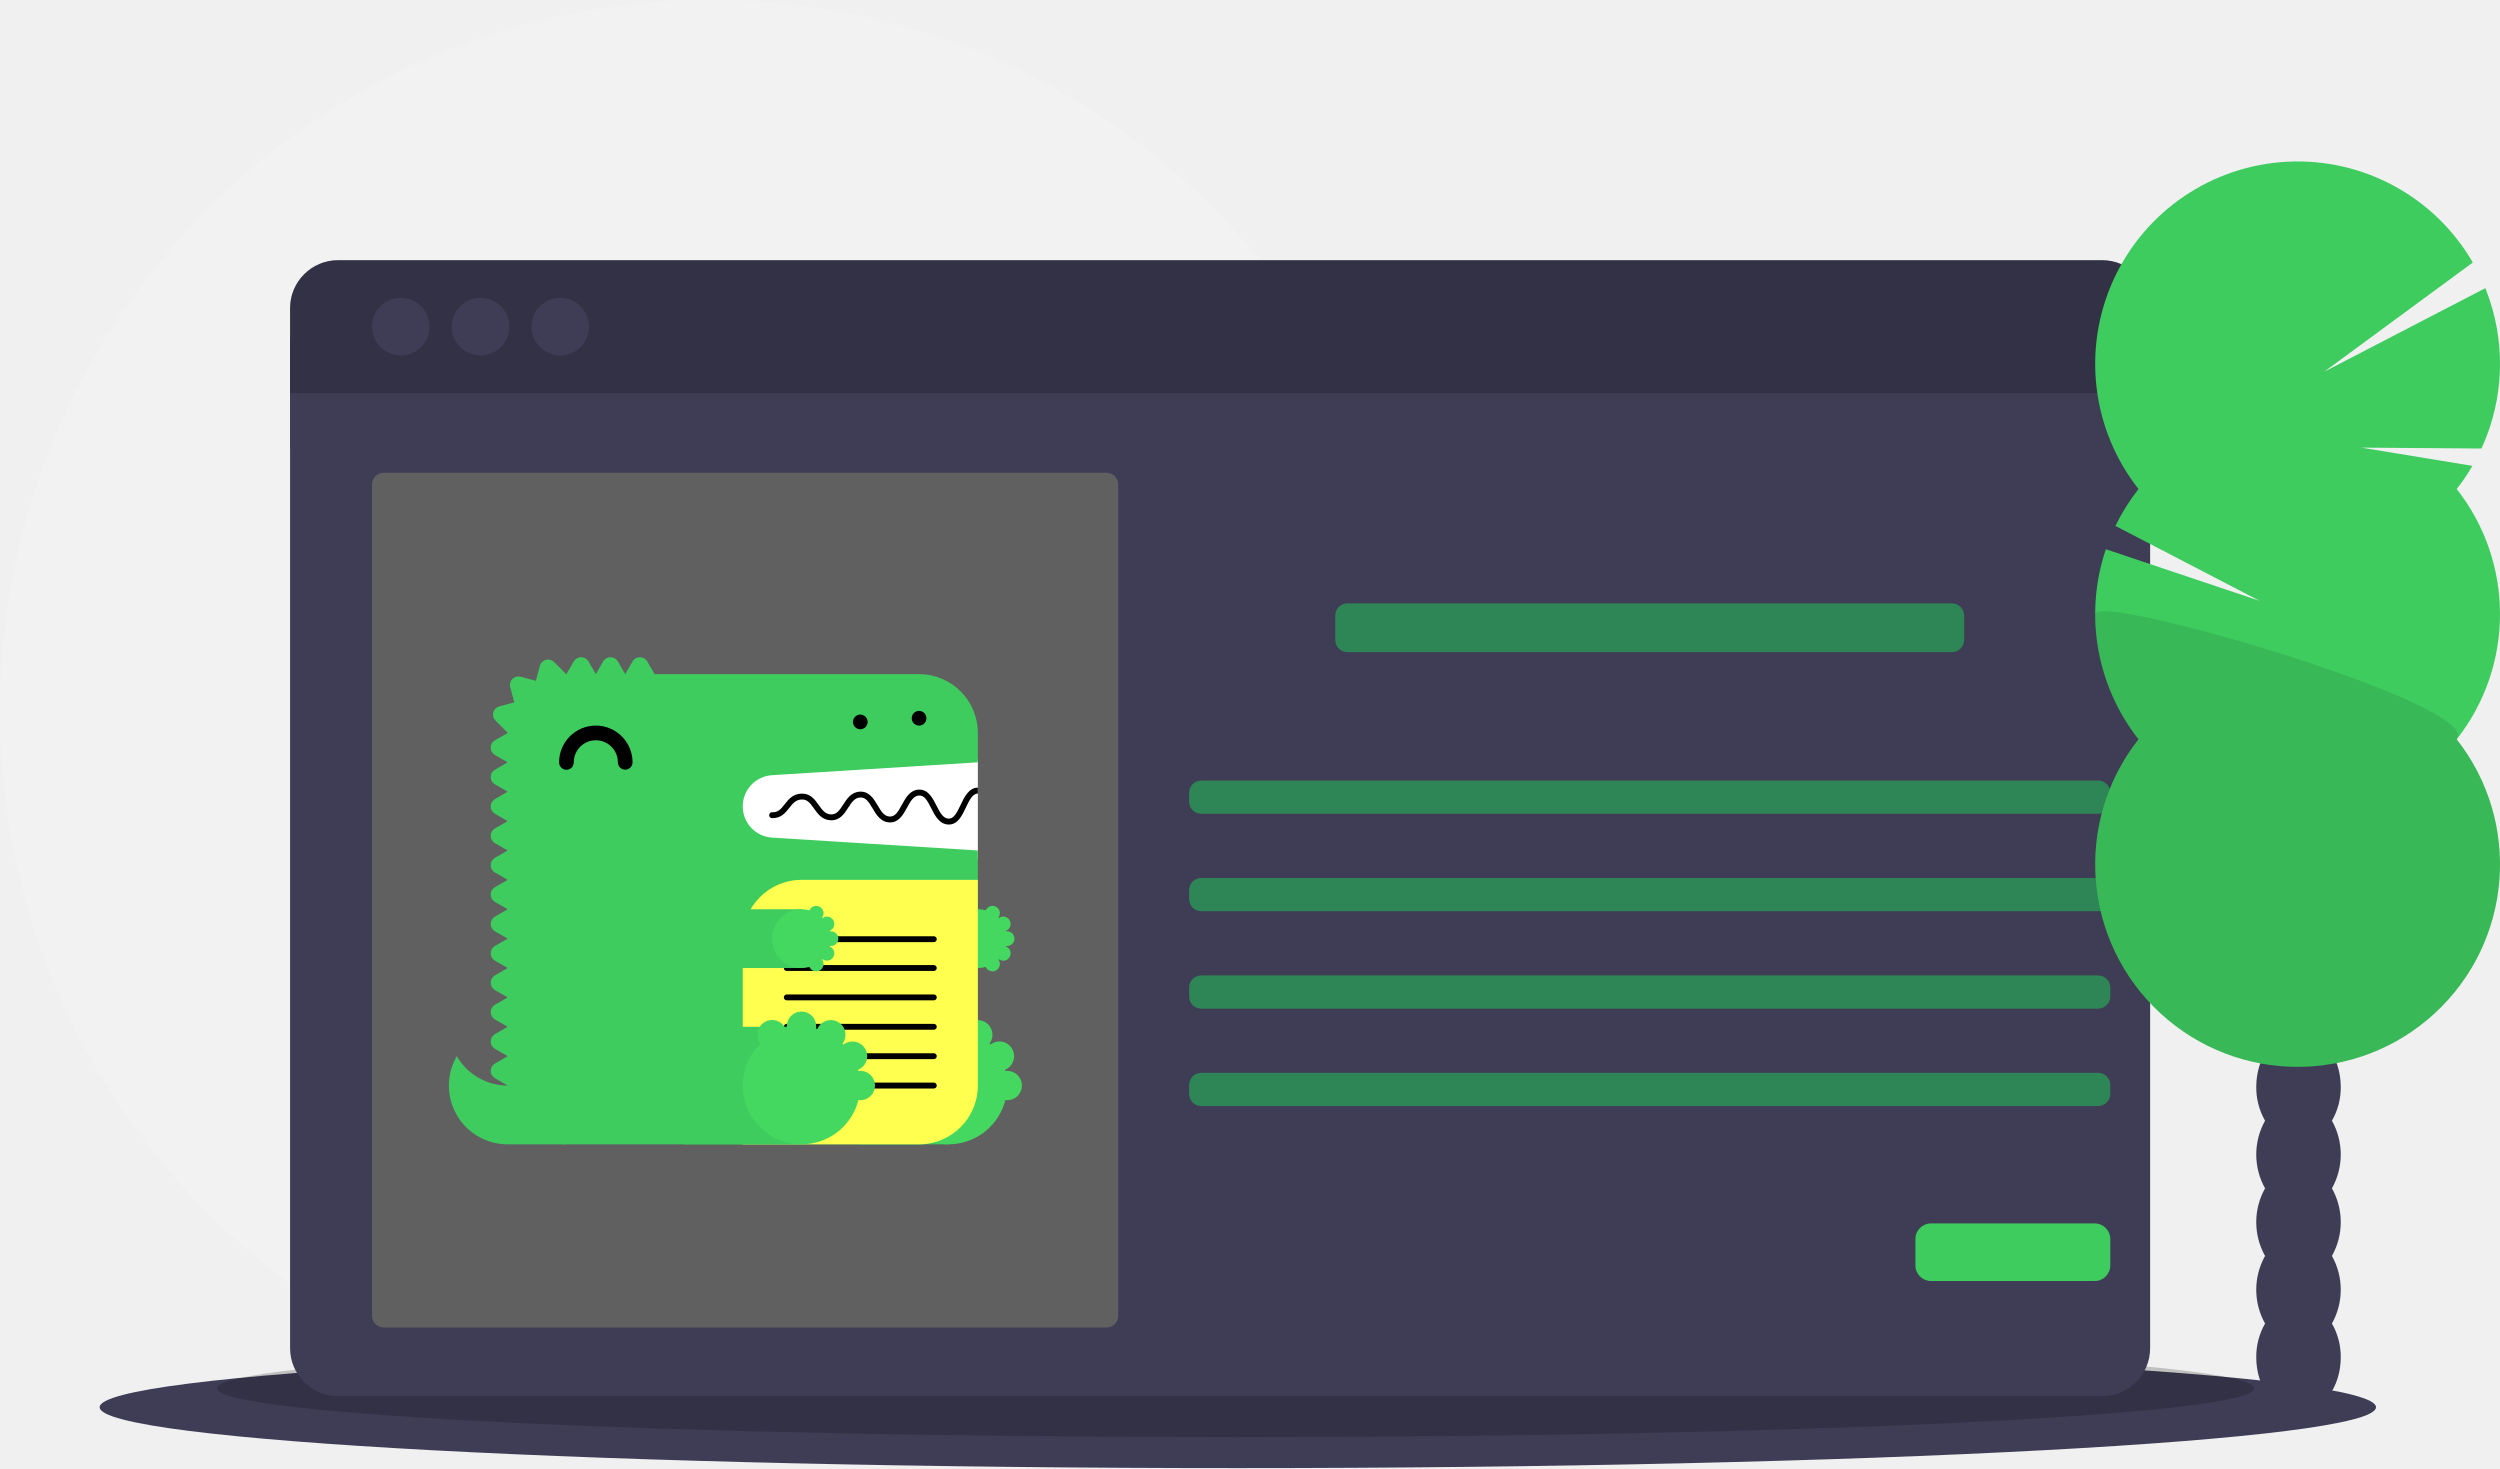
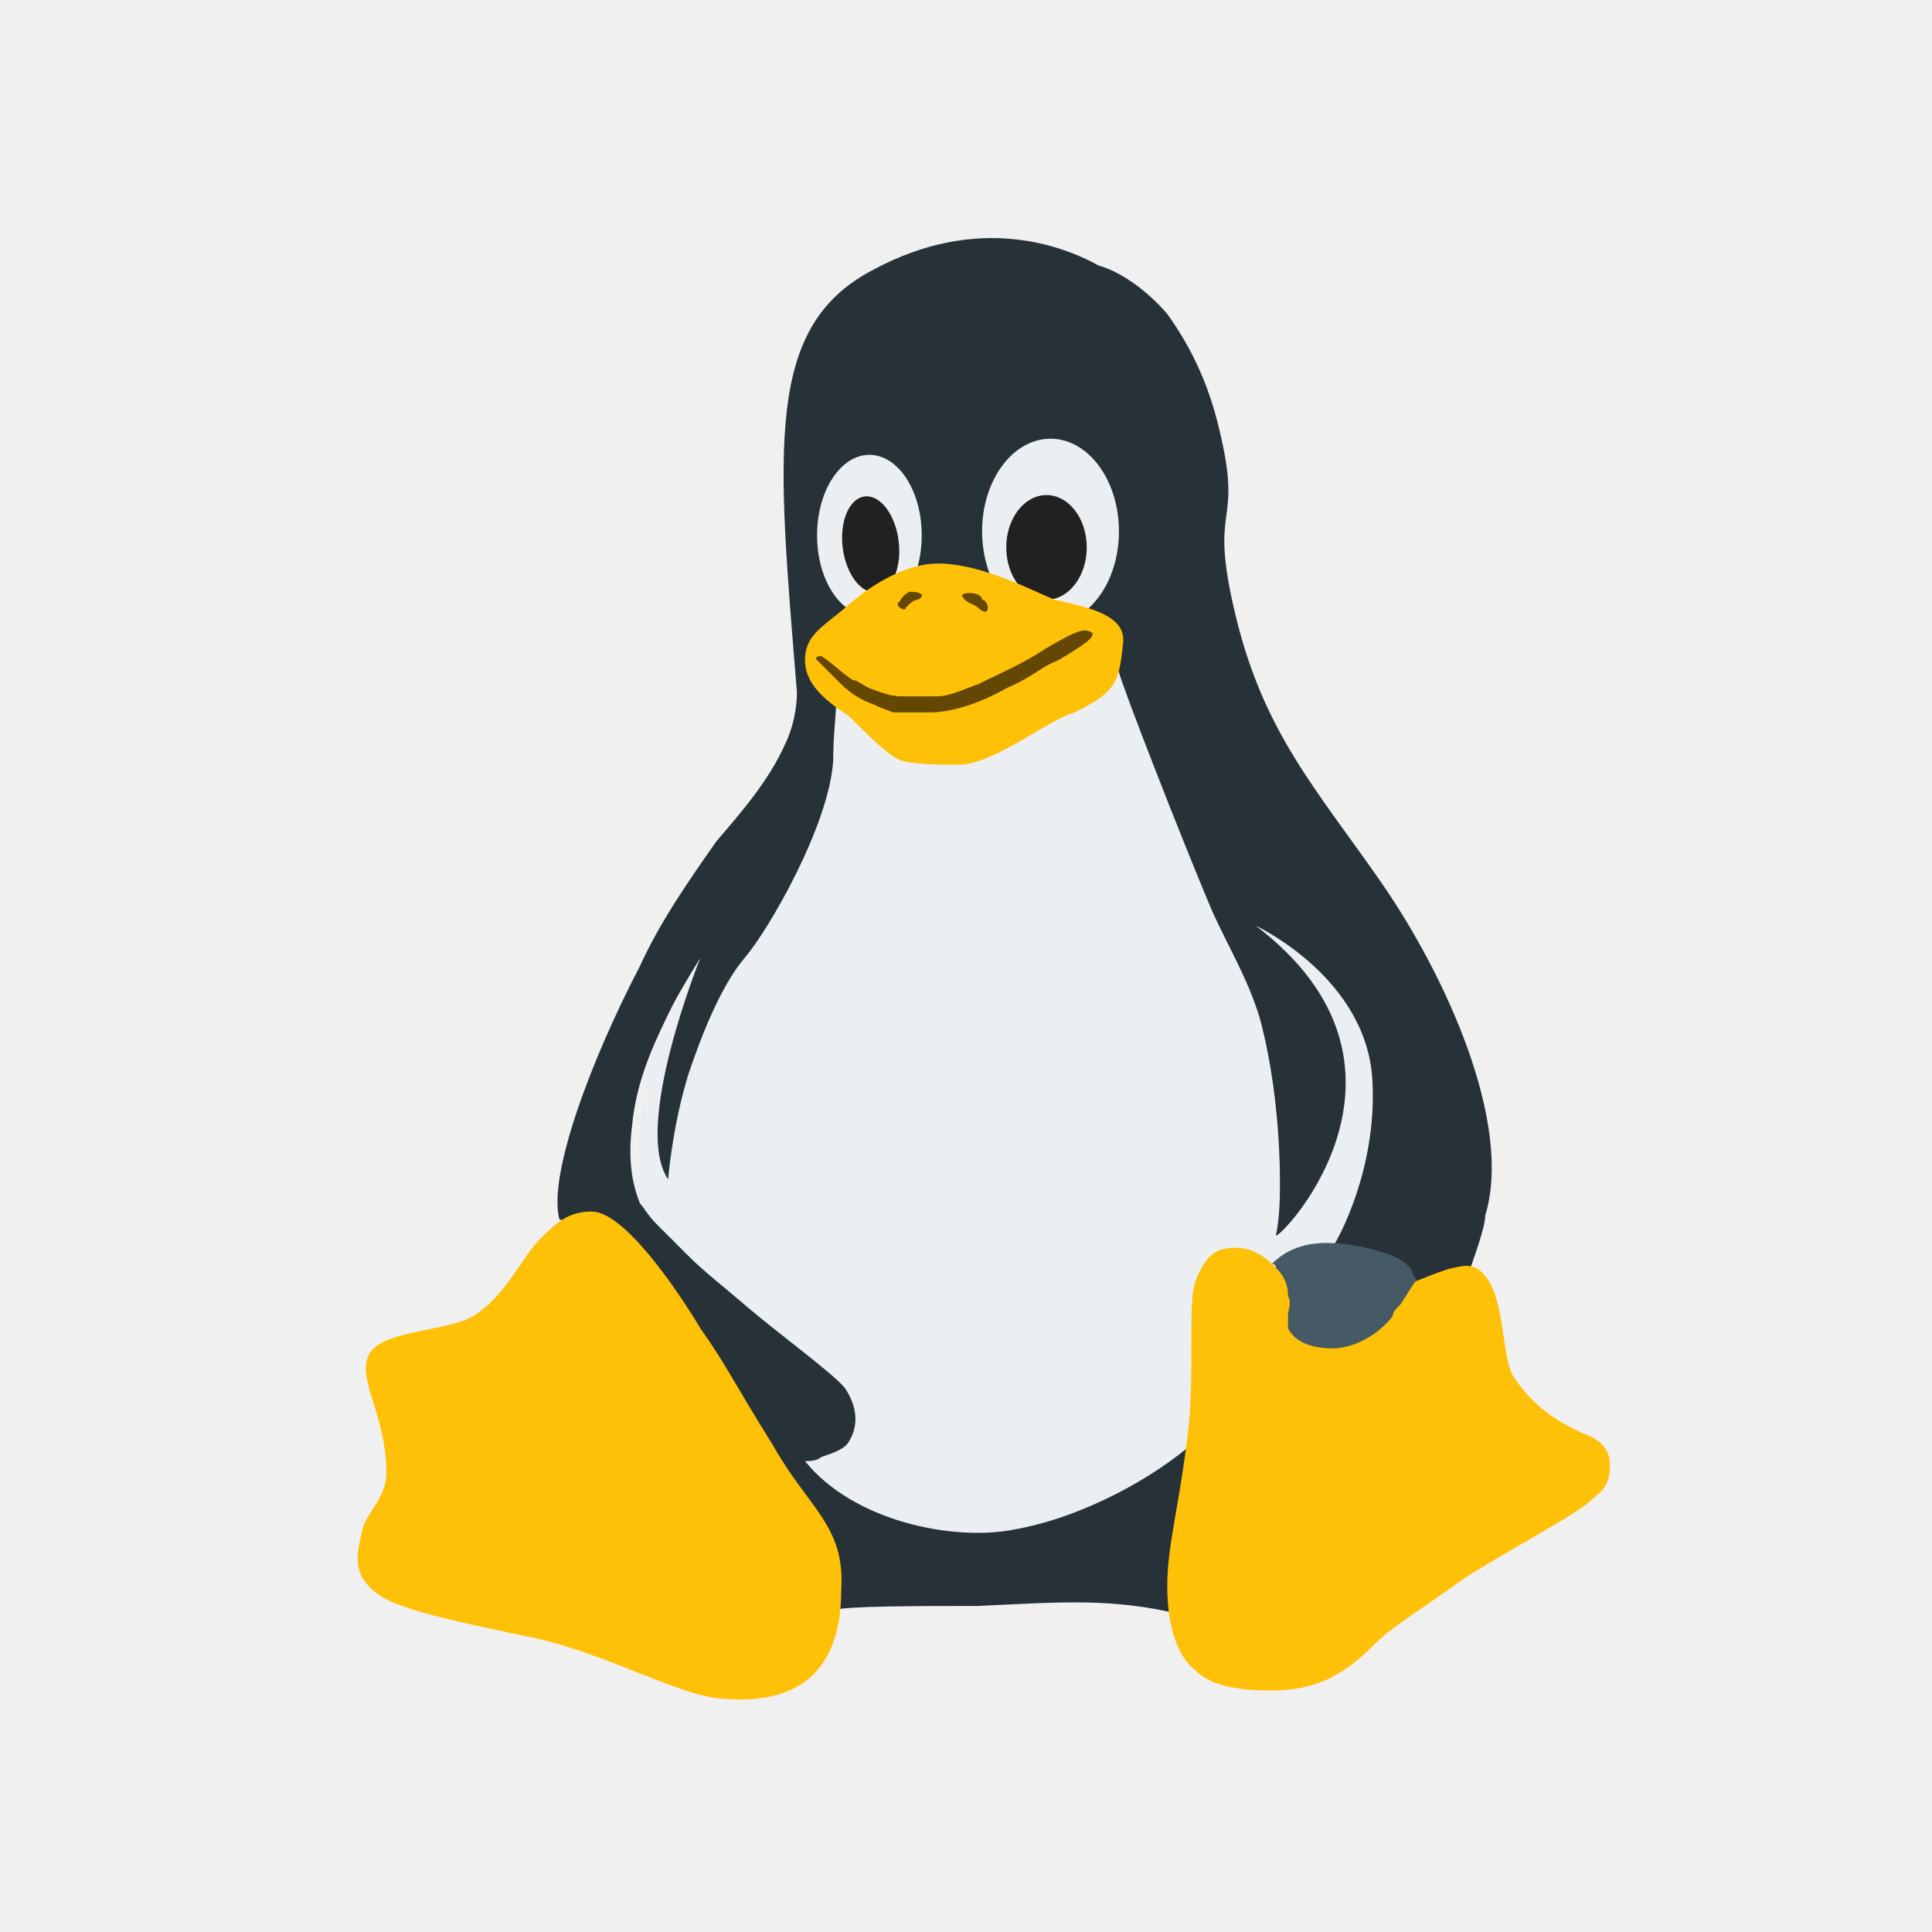
- <svg xmlns="http://www.w3.org/2000/svg" width="1129" height="663" viewBox="0 0 1129 663">
-   <circle cx="321" cy="321" r="321" fill="#f2f2f2" />
-   <ellipse cx="559" cy="635.5" rx="514" ry="27.5" fill="#3f3d56" />
-   <ellipse cx="558" cy="627" rx="460" ry="22" opacity="0.2" />
-   <rect x="131" y="152.5" width="840" height="50" fill="#3f3d56" />
-   <path d="M166.5,727.33A21.67,21.67,0,0,0,188.17,749H984.83A21.67,21.67,0,0,0,1006.5,727.33V296h-840Z" transform="translate(-35.5 -118.5)" fill="#3f3d56" />
-   <path d="M984.83,236H188.17A21.67,21.67,0,0,0,166.5,257.67V296h840V257.67A21.67,21.67,0,0,0,984.83,236Z" transform="translate(-35.5 -118.5)" fill="#3f3d56" />
-   <path d="M984.83,236H188.17A21.67,21.67,0,0,0,166.5,257.67V296h840V257.67A21.67,21.67,0,0,0,984.83,236Z" transform="translate(-35.5 -118.5)" opacity="0.2" />
-   <circle cx="181" cy="147.5" r="13" fill="#3f3d56" />
-   <circle cx="217" cy="147.5" r="13" fill="#3f3d56" />
-   <circle cx="253" cy="147.5" r="13" fill="#3f3d56" />
-   <rect x="168" y="213.5" width="337" height="386" rx="5.335" fill="#606060" />
-   <rect x="603" y="272.5" width="284" height="22" rx="5.476" fill="#2e8555" />
-   <rect x="537" y="352.5" width="416" height="15" rx="5.476" fill="#2e8555" />
-   <rect x="537" y="396.5" width="416" height="15" rx="5.476" fill="#2e8555" />
-   <rect x="537" y="440.5" width="416" height="15" rx="5.476" fill="#2e8555" />
-   <rect x="537" y="484.5" width="416" height="15" rx="5.476" fill="#2e8555" />
-   <rect x="865" y="552.5" width="88" height="26" rx="7.028" fill="#3ecc5f" />
-   <path d="M1088.603,624.616a30.114,30.114,0,0,0,3.983-15.266c0-13.797-8.544-24.981-19.083-24.981s-19.083,11.184-19.083,24.981a30.114,30.114,0,0,0,3.983,15.266,31.248,31.248,0,0,0,0,30.532,31.248,31.248,0,0,0,0,30.532,31.248,31.248,0,0,0,0,30.532,30.114,30.114,0,0,0-3.983,15.266c0,13.797,8.544,24.981,19.083,24.981s19.083-11.184,19.083-24.981a30.114,30.114,0,0,0-3.983-15.266,31.248,31.248,0,0,0,0-30.532,31.248,31.248,0,0,0,0-30.532,31.248,31.248,0,0,0,0-30.532Z" transform="translate(-35.5 -118.5)" fill="#3f3d56" />
-   <ellipse cx="1038.003" cy="460.318" rx="19.083" ry="24.981" fill="#3f3d56" />
-   <ellipse cx="1038.003" cy="429.786" rx="19.083" ry="24.981" fill="#3f3d56" />
-   <path d="M1144.939,339.345a91.611,91.611,0,0,0,7.107-10.461l-50.141-8.235,54.229.403a91.566,91.566,0,0,0,1.746-72.426l-72.754,37.741,67.097-49.321a91.413,91.413,0,1,0-150.971,102.298,91.458,91.458,0,0,0-10.425,16.669l65.087,33.814-69.4-23.292a91.46,91.46,0,0,0,14.738,85.837,91.406,91.406,0,1,0,143.689,0,91.418,91.418,0,0,0,0-113.029Z" transform="translate(-35.5 -118.5)" fill="#3ecc5f" fill-rule="evenodd" />
-   <path d="M981.688,395.859a91.013,91.013,0,0,0,19.561,56.514,91.406,91.406,0,1,0,143.689,0C1157.19,436.821,981.688,385.6,981.688,395.859Z" transform="translate(-35.5 -118.5)" opacity="0.1" />
-   <path d="M365.62,461.436H477.094v45.12H365.62Z" transform="translate(-35.5 -118.5)" fill="#fff" fill-rule="evenodd" />
-   <path d="M264.763,608.741a26.509,26.509,0,0,1-22.962-13.271,26.51,26.51,0,0,0,22.962,39.812H291.304V608.741Z" transform="translate(-35.5 -118.5)" fill="#3ecc5f" fill-rule="evenodd" />
-   <path d="M384.172,468.571l92.922-5.807V449.493a26.541,26.541,0,0,0-26.541-26.541H331.116l-3.318-5.746a3.83,3.83,0,0,0-6.635,0l-3.318,5.746-3.318-5.746a3.83,3.83,0,0,0-6.635,0l-3.318,5.746L301.257,417.205a3.83,3.83,0,0,0-6.635,0L291.304,422.951c-.029,0-.056.004-.086.004l-5.497-5.495a3.829,3.829,0,0,0-6.407,1.717l-1.817,6.773L270.607,424.103a3.83,3.83,0,0,0-4.691,4.693l1.845,6.891-6.771,1.814a3.832,3.832,0,0,0-1.72,6.41l5.497,5.497c0,.028-.004.056-.004.085l-5.746,3.318a3.83,3.83,0,0,0,0,6.635l5.746,3.318L259.016,466.081a3.83,3.83,0,0,0,0,6.635l5.746,3.318-5.746,3.318a3.83,3.83,0,0,0,0,6.635l5.746,3.318-5.746,3.318a3.83,3.83,0,0,0,0,6.635l5.746,3.318-5.746,3.318a3.83,3.83,0,0,0,0,6.635l5.746,3.318-5.746,3.318a3.83,3.83,0,0,0,0,6.635l5.746,3.318-5.746,3.318a3.83,3.83,0,0,0,0,6.635l5.746,3.318-5.746,3.318a3.83,3.83,0,0,0,0,6.635l5.746,3.318L259.016,558.976a3.83,3.83,0,0,0,0,6.635l5.746,3.318-5.746,3.318a3.83,3.83,0,0,0,0,6.635l5.746,3.318-5.746,3.318a3.83,3.83,0,0,0,0,6.635l5.746,3.318-5.746,3.318a3.83,3.83,0,0,0,0,6.635l5.746,3.318A26.541,26.541,0,0,0,291.304,635.283H450.553A26.541,26.541,0,0,0,477.094,608.741V502.575l-92.922-5.807a14.126,14.126,0,0,1,0-28.198" transform="translate(-35.5 -118.5)" fill="#3ecc5f" fill-rule="evenodd" />
-   <path d="M424.011,635.283h39.812V582.2H424.011Z" transform="translate(-35.5 -118.5)" fill="#3ecc5f" fill-rule="evenodd" />
-   <path d="M490.365,602.106a6.602,6.602,0,0,0-.848.085c-.05-.199-.098-.399-.154-.599A6.627,6.627,0,1,0,482.806,590.21q-.22-.225-.445-.446a6.624,6.624,0,1,0-11.397-6.564c-.196-.056-.394-.102-.591-.153a6.64,6.64,0,1,0-13.101,0c-.196.05-.394.097-.591.153a6.628,6.628,0,1,0-11.397,6.564,26.528,26.528,0,1,0,44.231,25.528,6.621,6.621,0,1,0,.848-13.186" transform="translate(-35.5 -118.5)" fill="#44d860" fill-rule="evenodd" />
-   <path d="M437.282,555.658H477.094V529.117H437.282Z" transform="translate(-35.5 -118.5)" fill="#3ecc5f" fill-rule="evenodd" />
-   <path d="M490.365,545.705a3.318,3.318,0,0,0,0-6.635,3.411,3.411,0,0,0-.423.042c-.027-.1-.049-.199-.077-.299a3.319,3.319,0,0,0-1.278-6.379,3.282,3.282,0,0,0-2.001.687q-.109-.113-.223-.223a3.282,3.282,0,0,0,.671-1.983,3.318,3.318,0,0,0-6.37-1.299,13.271,13.271,0,1,0,0,25.541,3.318,3.318,0,0,0,6.37-1.299,3.282,3.282,0,0,0-.671-1.983q.113-.109.223-.223a3.282,3.282,0,0,0,2.001.687,3.318,3.318,0,0,0,1.278-6.379c.028-.098.05-.199.077-.299a3.413,3.413,0,0,0,.423.042" transform="translate(-35.5 -118.5)" fill="#44d860" fill-rule="evenodd" />
-   <path d="M317.845,466.081a3.318,3.318,0,0,1-3.318-3.318,9.953,9.953,0,1,0-19.906,0,3.318,3.318,0,1,1-6.635,0,16.588,16.588,0,1,1,33.177,0,3.318,3.318,0,0,1-3.318,3.318" transform="translate(-35.5 -118.5)" fill-rule="evenodd" />
-   <path d="M370.928,635.283h79.624A26.541,26.541,0,0,0,477.094,608.741v-92.895H397.47a26.541,26.541,0,0,0-26.541,26.541Z" transform="translate(-35.5 -118.5)" fill="#ffff50" fill-rule="evenodd" />
-   <path d="M457.214,556.985H390.808a1.327,1.327,0,0,1,0-2.654h66.407a1.327,1.327,0,0,1,0,2.654m0,26.541H390.808a1.327,1.327,0,1,1,0-2.654h66.407a1.327,1.327,0,0,1,0,2.654m0,26.541H390.808a1.327,1.327,0,1,1,0-2.654h66.407a1.327,1.327,0,0,1,0,2.654m0-66.107H390.808a1.327,1.327,0,0,1,0-2.654h66.407a1.327,1.327,0,0,1,0,2.654m0,26.295H390.808a1.327,1.327,0,0,1,0-2.654h66.407a1.327,1.327,0,0,1,0,2.654m0,26.541H390.808a1.327,1.327,0,0,1,0-2.654h66.407a1.327,1.327,0,0,1,0,2.654M477.094,474.191c-.016,0-.029-.008-.045-.007-4.101.139-6.041,4.241-7.753,7.86-1.786,3.782-3.168,6.241-5.432,6.167-2.507-.09-3.94-2.922-5.458-5.919-1.744-3.442-3.734-7.347-7.913-7.201-4.042.138-5.989,3.708-7.706,6.857-1.827,3.355-3.071,5.395-5.469,5.3-2.557-.093-3.916-2.395-5.489-5.06-1.753-2.967-3.78-6.304-7.878-6.189-3.973.137-5.925,3.165-7.648,5.839-1.822,2.827-3.099,4.549-5.527,4.447-2.618-.093-3.971-2.004-5.535-4.216-1.757-2.486-3.737-5.299-7.823-5.162-3.886.133-5.838,2.614-7.559,4.801-1.635,2.076-2.912,3.718-5.612,3.615a1.328,1.328,0,1,0-.096,2.654c4.004.134,6.032-2.389,7.793-4.628,1.562-1.985,2.91-3.699,5.564-3.789,2.556-.109,3.754,1.48,5.567,4.041,1.721,2.434,3.675,5.194,7.605,5.336,4.118.138,6.099-2.939,7.854-5.663,1.569-2.434,2.922-4.535,5.507-4.624,2.379-.089,3.675,1.792,5.501,4.885,1.721,2.916,3.671,6.219,7.68,6.365,4.147.143,6.15-3.477,7.895-6.682,1.512-2.771,2.938-5.388,5.466-5.476,2.379-.056,3.62,2.117,5.456,5.746,1.715,3.388,3.659,7.226,7.73,7.373l.224.004c4.066,0,5.996-4.081,7.704-7.689,1.512-3.198,2.942-6.211,5.397-6.334Z" transform="translate(-35.5 -118.5)" fill-rule="evenodd" />
-   <path d="M344.387,635.283h53.083V582.2H344.387Z" transform="translate(-35.5 -118.5)" fill="#3ecc5f" fill-rule="evenodd" />
-   <path d="M424.011,602.106a6.602,6.602,0,0,0-.848.085c-.05-.199-.098-.399-.154-.599A6.627,6.627,0,1,0,416.452,590.21q-.22-.225-.445-.446a6.624,6.624,0,1,0-11.397-6.564c-.196-.056-.394-.102-.591-.153a6.64,6.64,0,1,0-13.101,0c-.196.05-.394.097-.591.153a6.628,6.628,0,1,0-11.397,6.564,26.528,26.528,0,1,0,44.231,25.528,6.621,6.621,0,1,0,.848-13.186" transform="translate(-35.5 -118.5)" fill="#44d860" fill-rule="evenodd" />
-   <path d="M344.387,555.658h53.083V529.117H344.387Z" transform="translate(-35.5 -118.5)" fill="#3ecc5f" fill-rule="evenodd" />
-   <path d="M410.74,545.705a3.318,3.318,0,1,0,0-6.635,3.411,3.411,0,0,0-.423.042c-.027-.1-.049-.199-.077-.299a3.319,3.319,0,0,0-1.278-6.379,3.282,3.282,0,0,0-2.001.687q-.109-.113-.223-.223a3.282,3.282,0,0,0,.671-1.983,3.318,3.318,0,0,0-6.37-1.299,13.271,13.271,0,1,0,0,25.541,3.318,3.318,0,0,0,6.37-1.299,3.282,3.282,0,0,0-.671-1.983q.113-.109.223-.223a3.282,3.282,0,0,0,2.001.687,3.318,3.318,0,0,0,1.278-6.379c.028-.098.05-.199.077-.299a3.413,3.413,0,0,0,.423.042" transform="translate(-35.5 -118.5)" fill="#44d860" fill-rule="evenodd" />
-   <path d="M424.011,447.834a3.603,3.603,0,0,1-.65-.066,3.344,3.344,0,0,1-.624-.186,3.447,3.447,0,0,1-.572-.305,5.027,5.027,0,0,1-.504-.411,3.887,3.887,0,0,1-.41-.504,3.275,3.275,0,0,1-.557-1.845,3.602,3.602,0,0,1,.066-.65,3.826,3.826,0,0,1,.184-.624,3.489,3.489,0,0,1,.307-.571,3.197,3.197,0,0,1,.914-.916,3.447,3.447,0,0,1,.572-.305,3.344,3.344,0,0,1,.624-.186,3.069,3.069,0,0,1,1.301,0,3.223,3.223,0,0,1,1.194.491,5.028,5.028,0,0,1,.504.411,4.88,4.88,0,0,1,.411.504,3.382,3.382,0,0,1,.305.571,3.478,3.478,0,0,1,.252,1.274A3.364,3.364,0,0,1,426.36,446.865a5.027,5.027,0,0,1-.504.411,3.306,3.306,0,0,1-1.845.557m26.541-1.659a3.388,3.388,0,0,1-2.35-.969,5.042,5.042,0,0,1-.41-.504,3.275,3.275,0,0,1-.557-1.845,3.387,3.387,0,0,1,.967-2.349,5.026,5.026,0,0,1,.504-.411,3.447,3.447,0,0,1,.572-.305,3.343,3.343,0,0,1,.624-.186,3.07,3.07,0,0,1,1.301,0,3.224,3.224,0,0,1,1.194.491,5.026,5.026,0,0,1,.504.411,3.388,3.388,0,0,1,.969,2.349,3.726,3.726,0,0,1-.066.65,3.374,3.374,0,0,1-.186.624,4.715,4.715,0,0,1-.305.571,4.88,4.88,0,0,1-.411.504,5.026,5.026,0,0,1-.504.411,3.305,3.305,0,0,1-1.845.557" transform="translate(-35.5 -118.5)" fill-rule="evenodd" />
+ <svg xmlns="http://www.w3.org/2000/svg" version="1.1" x="0px" y="0px" viewBox="0 2 48 48" enable-background="new 0 2 48 48" xml:space="preserve">
+   <polygon fill="#ECEFF1" points="20.1,18.2 20.2,20.5 18.6,23.5 16.1,28.4 15.6,32.5 17.4,38.3 21.5,40.6 27.7,40.6 33.5,36.2   36.1,29.3 30.1,22 28.4,17.9 " />
+   <path fill="#263238" d="M34.3,23.9c-1.6-2.3-2.9-3.7-3.6-6.6c-0.7-2.9,0.2-2.1-0.4-4.6c-0.3-1.3-0.8-2.2-1.3-2.9  c-0.6-0.7-1.3-1.1-1.7-1.2c-0.9-0.5-3-1.3-5.6,0.1c-2.7,1.4-2.4,4.4-1.9,10.5c0,0.4-0.1,0.9-0.3,1.3c-0.4,0.9-1.1,1.7-1.7,2.4  c-0.7,1-1.4,2-1.9,3.1c-1.2,2.3-2.3,5.2-2,6.3c0.5-0.1,6.8,9.5,6.8,9.7c0.4-0.1,2.1-0.1,3.6-0.1c2.1-0.1,3.3-0.2,5,0.2  c0-0.3-0.1-0.6-0.1-0.9c0-0.6,0.1-1.1,0.2-1.8c0.1-0.5,0.2-1,0.3-1.6c-1,0.9-2.8,1.9-4.5,2.2c-1.5,0.3-4-0.2-5.2-1.7  c0.1,0,0.3,0,0.4-0.1c0.3-0.1,0.6-0.2,0.7-0.4c0.3-0.5,0.1-1-0.1-1.3c-0.2-0.3-1.7-1.4-2.4-2c-0.7-0.6-1.1-0.9-1.5-1.3  c0,0-0.6-0.6-0.8-0.8c-0.2-0.2-0.3-0.4-0.4-0.5c-0.2-0.5-0.3-1.1-0.2-1.9c0.1-1.1,0.5-2,1-3c0.2-0.4,0.7-1.2,0.7-1.2  s-1.7,4.2-0.8,5.5c0,0,0.1-1.3,0.5-2.6c0.3-0.9,0.8-2.2,1.4-2.9s2.1-3.3,2.2-4.9c0-0.7,0.1-1.4,0.1-1.9c-0.4-0.4,6.6-1.4,7-0.3  c0.1,0.4,1.5,4,2.3,5.9c0.4,0.9,0.9,1.7,1.2,2.7c0.3,1.1,0.5,2.6,0.5,4.1c0,0.3,0,0.8-0.1,1.3c0.2,0,4.1-4.2-0.5-7.7  c0,0,2.8,1.3,2.9,3.9c0.1,2.1-0.8,3.8-1,4.1c0.1,0,2.1,0.9,2.2,0.9c0.4,0,1.2-0.3,1.2-0.3c0.1-0.3,0.4-1.1,0.4-1.4  C37.6,29.9,35.9,26.2,34.3,23.9z" />
+   <g>
+     <ellipse fill="#ECEFF1" cx="21.6" cy="15.3" rx="1.3" ry="2" />
+     <ellipse fill="#ECEFF1" cx="26.1" cy="15.2" rx="1.7" ry="2.3" />
+   </g>
+   <g>
+     <ellipse transform="matrix(-0.1254 -0.9921 0.9921 -0.1254 8.9754 38.9969)" fill="#212121" cx="21.7" cy="15.5" rx="1.2" ry="0.7" />
+     <ellipse fill="#212121" cx="26" cy="15.6" rx="1" ry="1.3" />
+   </g>
+   <g>
+     <path fill="#FFC107" d="M39.3,37.6c-0.4-0.2-1.1-0.5-1.7-1.4c-0.3-0.5-0.2-1.9-0.7-2.5c-0.3-0.4-0.7-0.2-0.8-0.2   c-0.9,0.2-3,1.6-4.4,0c-0.2-0.2-0.5-0.5-1-0.5c-0.5,0-0.7,0.2-0.9,0.6s-0.2,0.7-0.2,1.7c0,0.8,0,1.7-0.1,2.4   c-0.2,1.7-0.5,2.7-0.5,3.7c0,1.1,0.3,1.8,0.7,2.1c0.3,0.3,0.8,0.5,1.9,0.5c1.1,0,1.8-0.4,2.5-1.1c0.5-0.5,0.9-0.7,2.3-1.7   c1.1-0.7,2.8-1.6,3.1-1.9c0.2-0.2,0.5-0.3,0.5-0.9C40,37.9,39.6,37.7,39.3,37.6z" />
+     <path fill="#FFC107" d="M19.2,37.9c-1-1.6-1.1-1.9-1.8-2.9c-0.6-1-1.9-2.9-2.7-2.9c-0.6,0-0.9,0.3-1.3,0.7   c-0.4,0.4-0.8,1.3-1.5,1.8c-0.6,0.5-2.3,0.4-2.7,1c-0.4,0.6,0.4,1.5,0.4,3c0,0.6-0.5,1-0.6,1.4c-0.1,0.5-0.2,0.8,0,1.2   c0.4,0.6,0.9,0.8,4.3,1.5c1.8,0.4,3.5,1.4,4.6,1.5c1.1,0.1,3,0,3-2.7C21,39.9,20.1,39.5,19.2,37.9z" />
+     <path fill="#FFC107" d="M21.1,19.8C20.5,19.4,20,19,20,18.4c0-0.6,0.4-0.8,1-1.3c0.1-0.1,1.2-1.1,2.3-1.1s2.4,0.7,2.9,0.9   c0.9,0.2,1.8,0.4,1.7,1.1c-0.1,1-0.2,1.2-1.2,1.7c-0.7,0.2-2,1.3-2.9,1.3c-0.4,0-1,0-1.4-0.1C22.1,20.8,21.6,20.3,21.1,19.8z" />
+   </g>
+   <g>
+     <path fill="#634703" d="M20.9,19c0.2,0.2,0.5,0.4,0.8,0.5c0.2,0.1,0.5,0.2,0.5,0.2c0.4,0,0.7,0,0.9,0c0.5,0,1.2-0.2,1.9-0.6   c0.7-0.3,0.8-0.5,1.3-0.7c0.5-0.3,1-0.6,0.8-0.7c-0.2-0.1-0.4,0-1.1,0.4c-0.6,0.4-1.1,0.6-1.7,0.9c-0.3,0.1-0.7,0.3-1,0.3   c-0.3,0-0.6,0-0.9,0c-0.3,0-0.5-0.1-0.8-0.2c-0.2-0.1-0.3-0.2-0.4-0.2c-0.2-0.1-0.6-0.5-0.8-0.6c0,0-0.2,0-0.1,0.1   C20.6,18.7,20.7,18.8,20.9,19z" />
+     <path fill="#634703" d="M23.9,16.8c0.1,0.2,0.3,0.2,0.4,0.3c0.1,0.1,0.2,0.1,0.2,0.1c0.1-0.1,0-0.3-0.1-0.3   C24.4,16.7,23.9,16.7,23.9,16.8z" />
+     <path fill="#634703" d="M22.3,17c0,0.1,0.2,0.2,0.2,0.1c0.1-0.1,0.2-0.2,0.3-0.2c0.2-0.1,0.1-0.2-0.2-0.2   C22.4,16.8,22.4,16.9,22.3,17z" />
+   </g>
+   <path fill="#455A64" d="M32,34.7c0,0.1,0,0.2,0,0.3c0.2,0.4,0.7,0.5,1.1,0.5c0.6,0,1.2-0.4,1.5-0.8c0-0.1,0.1-0.2,0.2-0.3  c0.2-0.3,0.3-0.5,0.4-0.6c0,0-0.1-0.1-0.1-0.2c-0.1-0.2-0.4-0.4-0.8-0.5c-0.3-0.1-0.8-0.2-1-0.2c-0.9-0.1-1.4,0.2-1.7,0.5  c0,0,0.1,0,0.1,0.1c0.2,0.2,0.3,0.4,0.3,0.7C32.1,34.4,32,34.5,32,34.7z" />
</svg>
